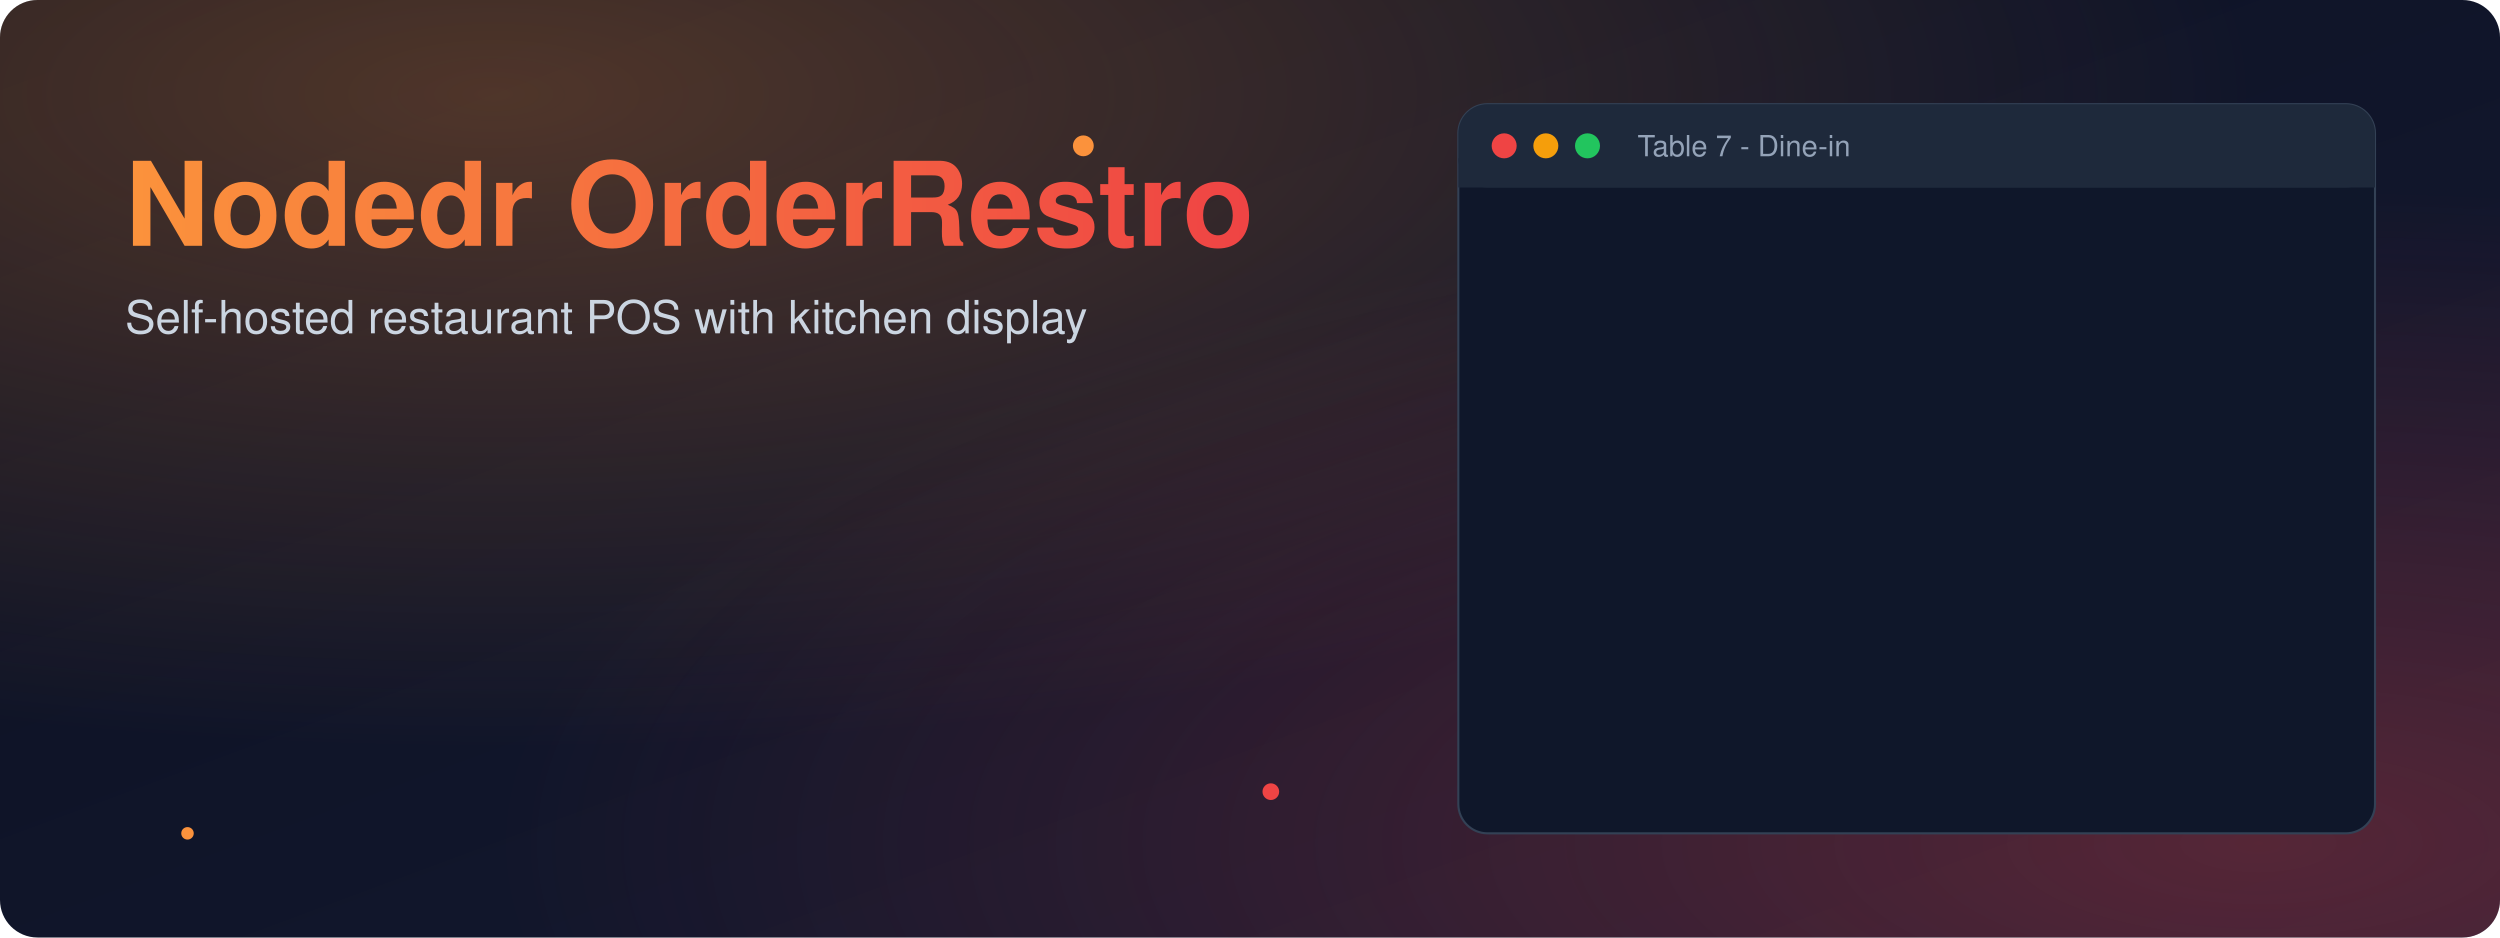
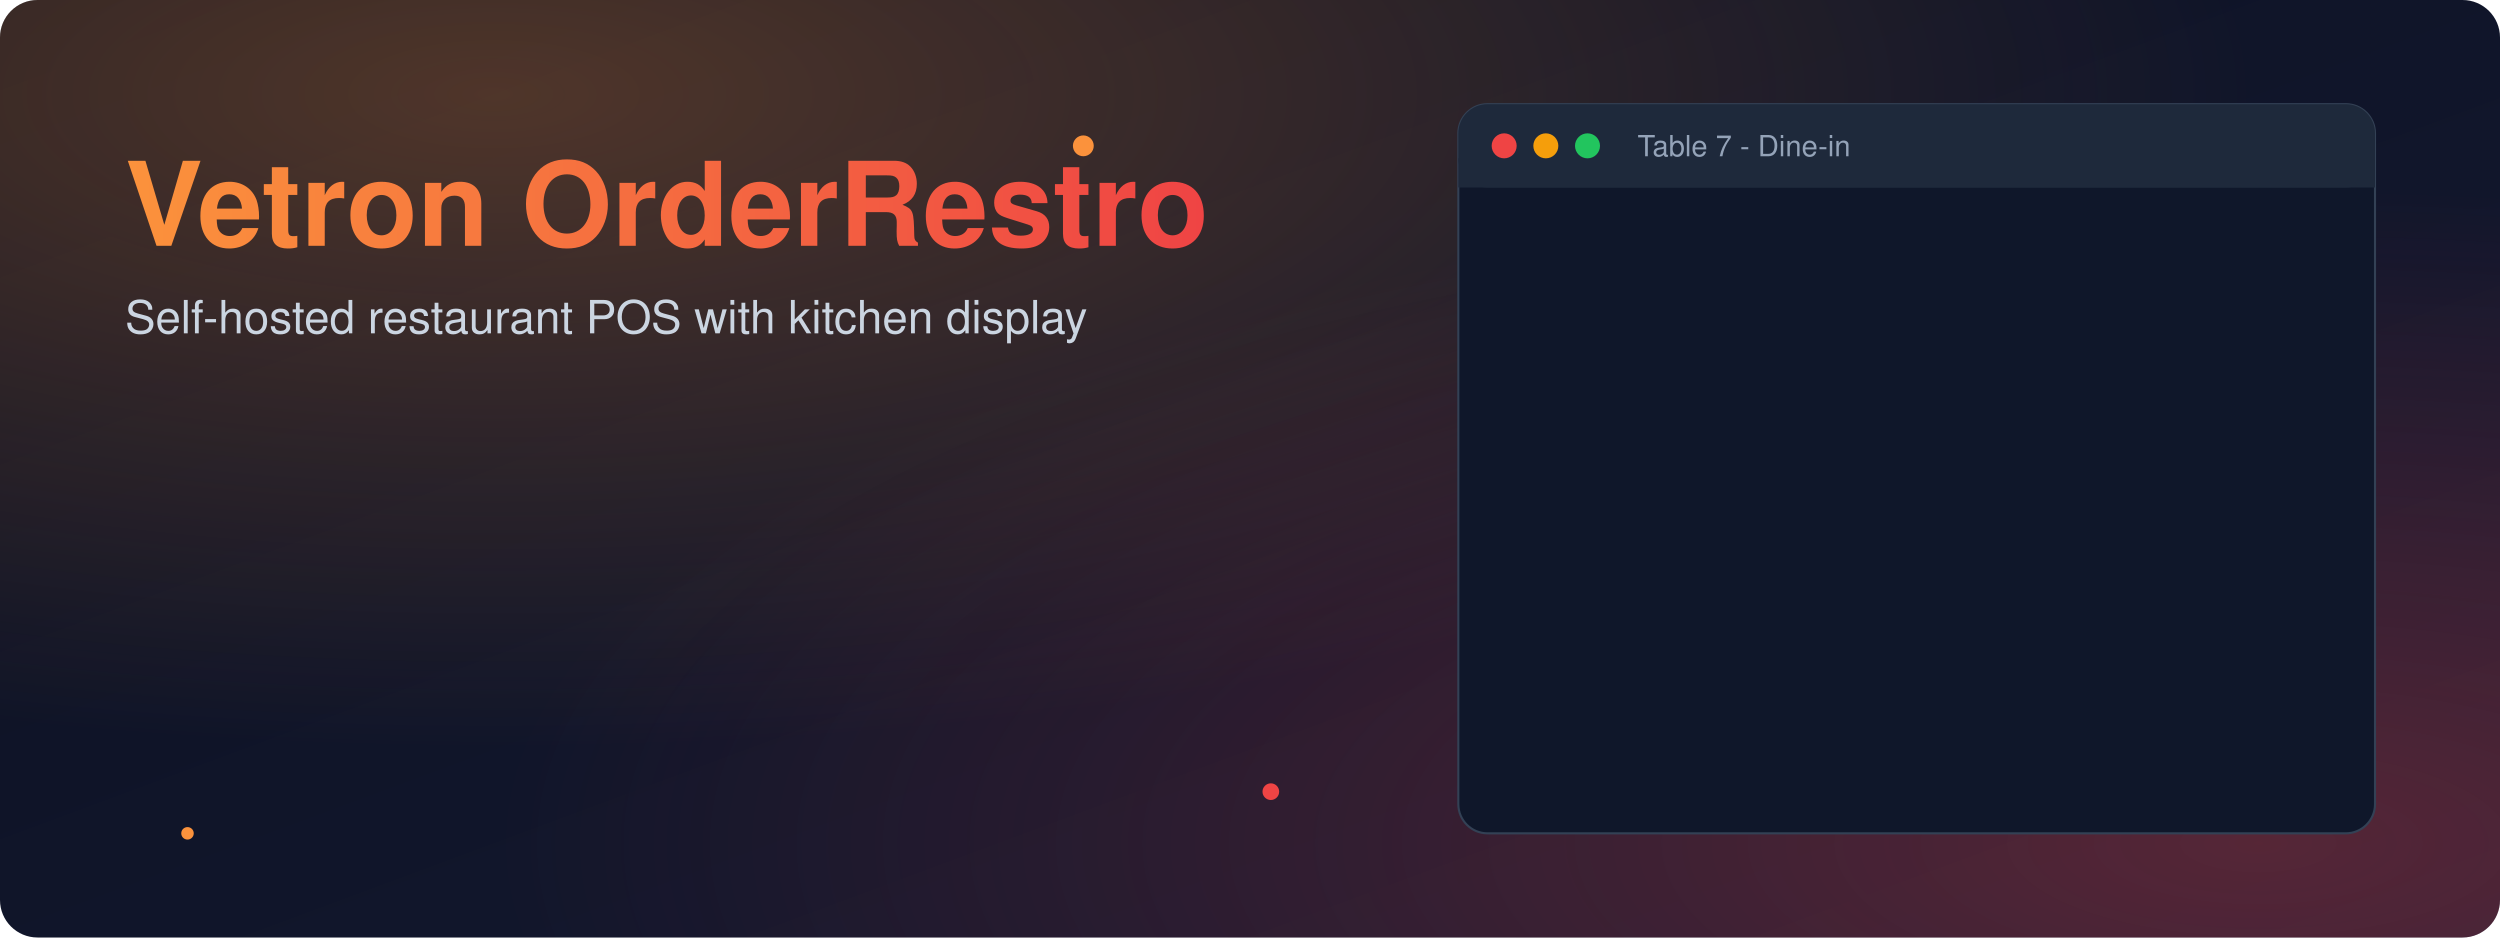
- <svg xmlns="http://www.w3.org/2000/svg" width="1200" height="450" viewBox="0 0 1200 450" role="img" aria-label="Nodedr OrderRestro - Self-hosted restaurant POS with kitchen display">
+ <svg xmlns="http://www.w3.org/2000/svg" width="1200" height="450" viewBox="0 0 1200 450" role="img" aria-label="Vetron OrderRestro - Self-hosted restaurant POS with kitchen display">
  <style>@media (prefers-reduced-motion: reduce){*{animation:none!important;opacity:1!important}}@keyframes typ{0%,3.00%{width:0}17.00%,93%{width:642px}100%{width:0}}@keyframes c0{0%,18.00%{opacity:0;transform:translateY(6px)}20.00%,93.00%{opacity:1;transform:translateY(0)}100%{opacity:0;transform:translateY(0)}}@keyframes c1{0%,21.00%{opacity:0;transform:translateY(6px)}23.00%,93.00%{opacity:1;transform:translateY(0)}100%{opacity:0;transform:translateY(0)}}@keyframes c2{0%,24.00%{opacity:0;transform:translateY(6px)}26.00%,93.00%{opacity:1;transform:translateY(0)}100%{opacity:0;transform:translateY(0)}}@keyframes c3{0%,27.00%{opacity:0;transform:translateY(6px)}29.00%,93.00%{opacity:1;transform:translateY(0)}100%{opacity:0;transform:translateY(0)}}@keyframes lic{0%,38.00%{opacity:0;transform:translateY(6px)}40.00%,93.00%{opacity:1;transform:translateY(0)}100%{opacity:0;transform:translateY(0)}}@keyframes r0{0%,12.00%{opacity:0;transform:translateY(6px)}14.00%,93.00%{opacity:1;transform:translateY(0)}100%{opacity:0;transform:translateY(0)}}@keyframes r1{0%,19.00%{opacity:0;transform:translateY(6px)}21.00%,93.00%{opacity:1;transform:translateY(0)}100%{opacity:0;transform:translateY(0)}}@keyframes r2{0%,26.00%{opacity:0;transform:translateY(6px)}28.00%,93.00%{opacity:1;transform:translateY(0)}100%{opacity:0;transform:translateY(0)}}@keyframes r3{0%,33.00%{opacity:0;transform:translateY(6px)}35.00%,93.00%{opacity:1;transform:translateY(0)}100%{opacity:0;transform:translateY(0)}}@keyframes tot{0%,45.00%{opacity:0;transform:translateY(6px)}47.00%,93.00%{opacity:1;transform:translateY(0)}100%{opacity:0;transform:translateY(0)}}@keyframes bdg{0%,55.00%{opacity:0;transform:translateY(6px)}57.00%,93.00%{opacity:1;transform:translateY(0)}100%{opacity:0;transform:translateY(0)}}.title,.sub{animation:rise 14.0s ease-out infinite}@keyframes rise{0%{opacity:0;transform:translateY(10px)}4%,93%{opacity:1;transform:translateY(0)}100%{opacity:0}}.typ{animation:typ 14.0s steps(58) infinite}.float{animation:flt 6s ease-in-out infinite}@keyframes flt{50%{transform:translateY(-8px)}}.orb{animation:orb 7s ease-in-out infinite}.o2{animation-delay:-2s}.o3{animation-delay:-4s}@keyframes orb{50%{transform:translateY(-18px);opacity:.4}}.c0{animation:c0 14.0s ease-out infinite;opacity:0}.c1{animation:c1 14.0s ease-out infinite;opacity:0}.c2{animation:c2 14.0s ease-out infinite;opacity:0}.c3{animation:c3 14.0s ease-out infinite;opacity:0}.c4{animation:c4 14.0s ease-out infinite;opacity:0}.r0{animation:r0 14.0s ease-out infinite;opacity:0}.r1{animation:r1 14.0s ease-out infinite;opacity:0}.r2{animation:r2 14.0s ease-out infinite;opacity:0}.r3{animation:r3 14.0s ease-out infinite;opacity:0}.lic{animation:lic 14.0s ease-out infinite;opacity:0}.tot{animation:tot 14.0s ease-out infinite;opacity:0}.bdg{animation:bdg 14.0s ease-out infinite;opacity:0}</style>
  <defs>
    <linearGradient id="bg" x1="0" y1="0" x2="1" y2="1">
      <stop offset="0" stop-color="#0b1020" />
      <stop offset="1" stop-color="#151a33" />
    </linearGradient>
    <linearGradient id="ac" x1="0" y1="0" x2="1" y2="0">
      <stop offset="0" stop-color="#fb923c" />
      <stop offset="1" stop-color="#ef4444" />
    </linearGradient>
    <radialGradient id="g1" cx="0.2" cy="0.1" r="0.7">
      <stop offset="0" stop-color="#fb923c" stop-opacity="0.28" />
      <stop offset="1" stop-color="#fb923c" stop-opacity="0" />
    </radialGradient>
    <radialGradient id="g2" cx="0.9" cy="0.9" r="0.7">
      <stop offset="0" stop-color="#ef4444" stop-opacity="0.30" />
      <stop offset="1" stop-color="#ef4444" stop-opacity="0" />
    </radialGradient>
    <clipPath id="tclip">
      <rect class="typ" x="60" y="188" width="0" height="40" />
    </clipPath>
  </defs>
  <rect width="1200" height="450" rx="18" fill="url(#bg)" />
  <rect width="1200" height="450" rx="18" fill="url(#g1)" />
  <rect width="1200" height="450" rx="18" fill="url(#g2)" />
  <circle class="orb o1" cx="520" cy="70" r="5" fill="#fb923c" />
  <circle class="orb o2" cx="610" cy="380" r="4" fill="#ef4444" />
  <circle class="orb o3" cx="90" cy="400" r="3" fill="#fb923c" />
-   <text x="60" y="118" font-family="-apple-system,BlinkMacSystemFont,'Segoe UI',Helvetica,Arial,sans-serif" font-size="56" font-weight="800" fill="url(#ac)" class="title">Nodedr OrderRestro</text>
+   <text x="60" y="118" font-family="-apple-system,BlinkMacSystemFont,'Segoe UI',Helvetica,Arial,sans-serif" font-size="56" font-weight="800" fill="url(#ac)" class="title">Vetron OrderRestro</text>
  <text x="60" y="160" font-family="-apple-system,BlinkMacSystemFont,'Segoe UI',Helvetica,Arial,sans-serif" font-size="22" fill="#cbd5e1" class="sub">Self-hosted restaurant POS with kitchen display</text>
  <g clip-path="url(#tclip)">
    <text x="60" y="214" font-family="ui-monospace,SFMono-Regular,Menlo,Consolas,monospace" font-size="18" fill="#fb923c">Tables, KOT, UPI QR, inventory and payroll. Works offline.</text>
  </g>
  <g class="c0">
    <rect x="60" y="262" width="150" height="34" rx="17" fill="none" stroke="#fb923c" stroke-opacity="0.55" />
    <text x="135" y="284" text-anchor="middle" font-family="-apple-system,BlinkMacSystemFont,'Segoe UI',Helvetica,Arial,sans-serif" font-size="15" fill="#e2e8f0">UPI QR payments</text>
  </g>
  <g class="c1">
    <rect x="220.0" y="262" width="150" height="34" rx="17" fill="none" stroke="#fb923c" stroke-opacity="0.55" />
    <text x="295" y="284" text-anchor="middle" font-family="-apple-system,BlinkMacSystemFont,'Segoe UI',Helvetica,Arial,sans-serif" font-size="15" fill="#e2e8f0">Kitchen display</text>
  </g>
  <g class="c2">
    <rect x="380.0" y="262" width="125" height="34" rx="17" fill="none" stroke="#fb923c" stroke-opacity="0.55" />
    <text x="442" y="284" text-anchor="middle" font-family="-apple-system,BlinkMacSystemFont,'Segoe UI',Helvetica,Arial,sans-serif" font-size="15" fill="#e2e8f0">Reservations</text>
  </g>
  <g class="c3">
    <rect x="514.8" y="262" width="83" height="34" rx="17" fill="none" stroke="#fb923c" stroke-opacity="0.55" />
    <text x="556" y="284" text-anchor="middle" font-family="-apple-system,BlinkMacSystemFont,'Segoe UI',Helvetica,Arial,sans-serif" font-size="15" fill="#e2e8f0">Payroll</text>
  </g>
  <g class="lic">
-     <text x="60" y="352" font-family="-apple-system,BlinkMacSystemFont,'Segoe UI',Helvetica,Arial,sans-serif" font-size="16" fill="#94a3b8">Open source (AGPL-3.0) · Self-hosted · Made by NodeDR Infotech</text>
+     <text x="60" y="352" font-family="-apple-system,BlinkMacSystemFont,'Segoe UI',Helvetica,Arial,sans-serif" font-size="16" fill="#94a3b8">Open source (AGPL-3.0) · Self-hosted · Vetron OrderRestro</text>
    <rect x="60" y="372" width="170" height="3" rx="2" fill="url(#ac)" />
  </g>
  <g class="float">
    <rect x="700" y="50" width="440" height="350" rx="14" fill="#0f172a" stroke="#334155" />
    <rect x="700" y="50" width="440" height="40" rx="14" fill="#1e293b" />
    <rect x="700" y="76" width="440" height="14" fill="#1e293b" />
    <circle cx="722" cy="70" r="6" fill="#ef4444" />
    <circle cx="742" cy="70" r="6" fill="#f59e0b" />
    <circle cx="762" cy="70" r="6" fill="#22c55e" />
    <text x="786" y="75" font-family="-apple-system,BlinkMacSystemFont,'Segoe UI',Helvetica,Arial,sans-serif" font-size="14" fill="#94a3b8">Table 7 - Dine-in</text>
    <g class="r0">
      <text x="728" y="130" font-family="-apple-system,BlinkMacSystemFont,'Segoe UI',Helvetica,Arial,sans-serif" font-size="18" fill="#e2e8f0">Paneer Tikka x2</text>
      <text x="1112" y="130" text-anchor="end" font-family="ui-monospace,SFMono-Regular,Menlo,Consolas,monospace" font-size="18" fill="#e2e8f0">Rs 520.00</text>
      <line x1="728" y1="142" x2="1112" y2="142" stroke="#1e293b" />
    </g>
    <g class="r1">
      <text x="728" y="170" font-family="-apple-system,BlinkMacSystemFont,'Segoe UI',Helvetica,Arial,sans-serif" font-size="18" fill="#e2e8f0">Butter Naan x4</text>
      <text x="1112" y="170" text-anchor="end" font-family="ui-monospace,SFMono-Regular,Menlo,Consolas,monospace" font-size="18" fill="#e2e8f0">Rs 240.00</text>
      <line x1="728" y1="182" x2="1112" y2="182" stroke="#1e293b" />
    </g>
    <g class="r2">
      <text x="728" y="210" font-family="-apple-system,BlinkMacSystemFont,'Segoe UI',Helvetica,Arial,sans-serif" font-size="18" fill="#e2e8f0">Dal Makhani</text>
      <text x="1112" y="210" text-anchor="end" font-family="ui-monospace,SFMono-Regular,Menlo,Consolas,monospace" font-size="18" fill="#e2e8f0">Rs 280.00</text>
      <line x1="728" y1="222" x2="1112" y2="222" stroke="#1e293b" />
    </g>
    <g class="r3">
      <text x="728" y="250" font-family="-apple-system,BlinkMacSystemFont,'Segoe UI',Helvetica,Arial,sans-serif" font-size="18" fill="#e2e8f0">GST (5%)</text>
      <text x="1112" y="250" text-anchor="end" font-family="ui-monospace,SFMono-Regular,Menlo,Consolas,monospace" font-size="18" fill="#e2e8f0">Rs 52.00</text>
      <line x1="728" y1="262" x2="1112" y2="262" stroke="#1e293b" />
    </g>
    <g class="tot">
      <rect x="720" y="282" width="400" height="46" rx="10" fill="url(#ac)" opacity="0.95" />
      <text x="738" y="312" font-family="-apple-system,BlinkMacSystemFont,'Segoe UI',Helvetica,Arial,sans-serif" font-size="18" font-weight="700" fill="#0b1020">TOTAL</text>
      <text x="1102" y="312" text-anchor="end" font-family="ui-monospace,SFMono-Regular,Menlo,Consolas,monospace" font-size="22" font-weight="700" fill="#0b1020">Rs 1,092.00</text>
    </g>
    <g class="bdg">
      <rect x="720" y="348" width="238" height="34" rx="17" fill="#052e1a" stroke="#22c55e" />
      <circle cx="742" cy="365" r="7" fill="#22c55e" />
      <path d="M738.5 365 l2.5 2.8 l5 -5.6" stroke="#052e1a" stroke-width="2" fill="none" stroke-linecap="round" stroke-linejoin="round" />
      <text x="758" y="370" font-family="-apple-system,BlinkMacSystemFont,'Segoe UI',Helvetica,Arial,sans-serif" font-size="15" fill="#86efac">KOT sent to kitchen</text>
    </g>
  </g>
</svg>
